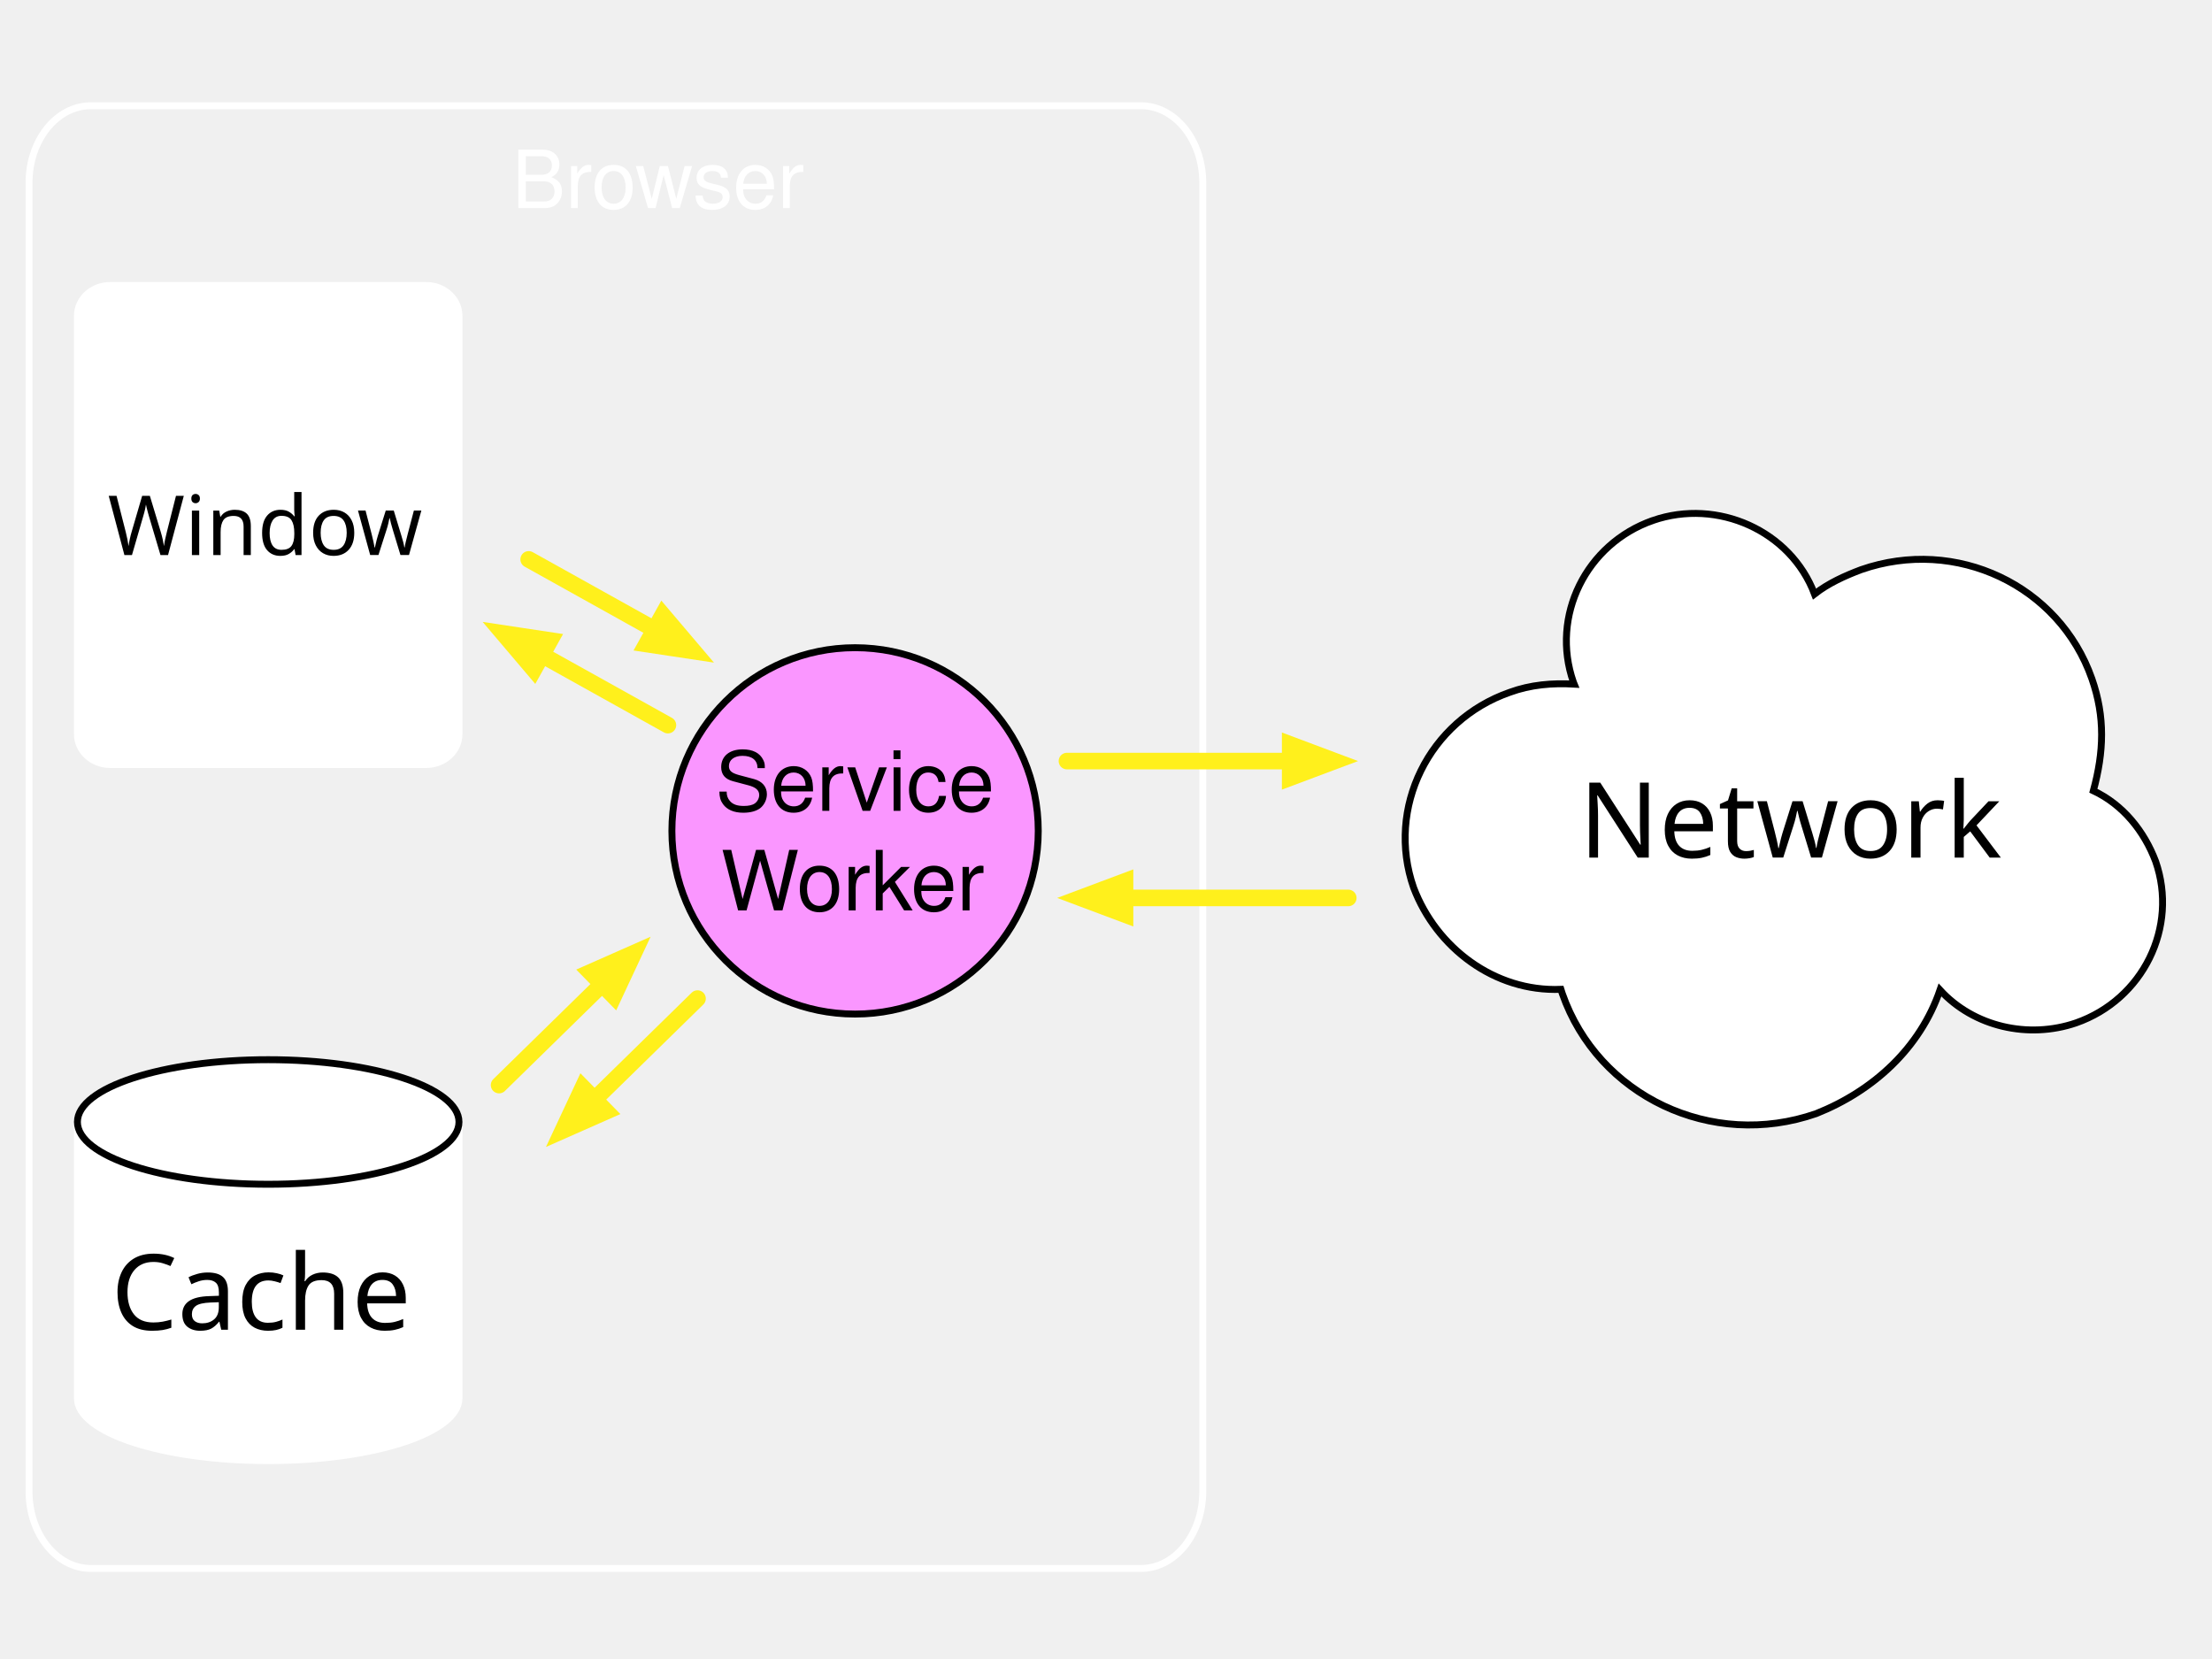
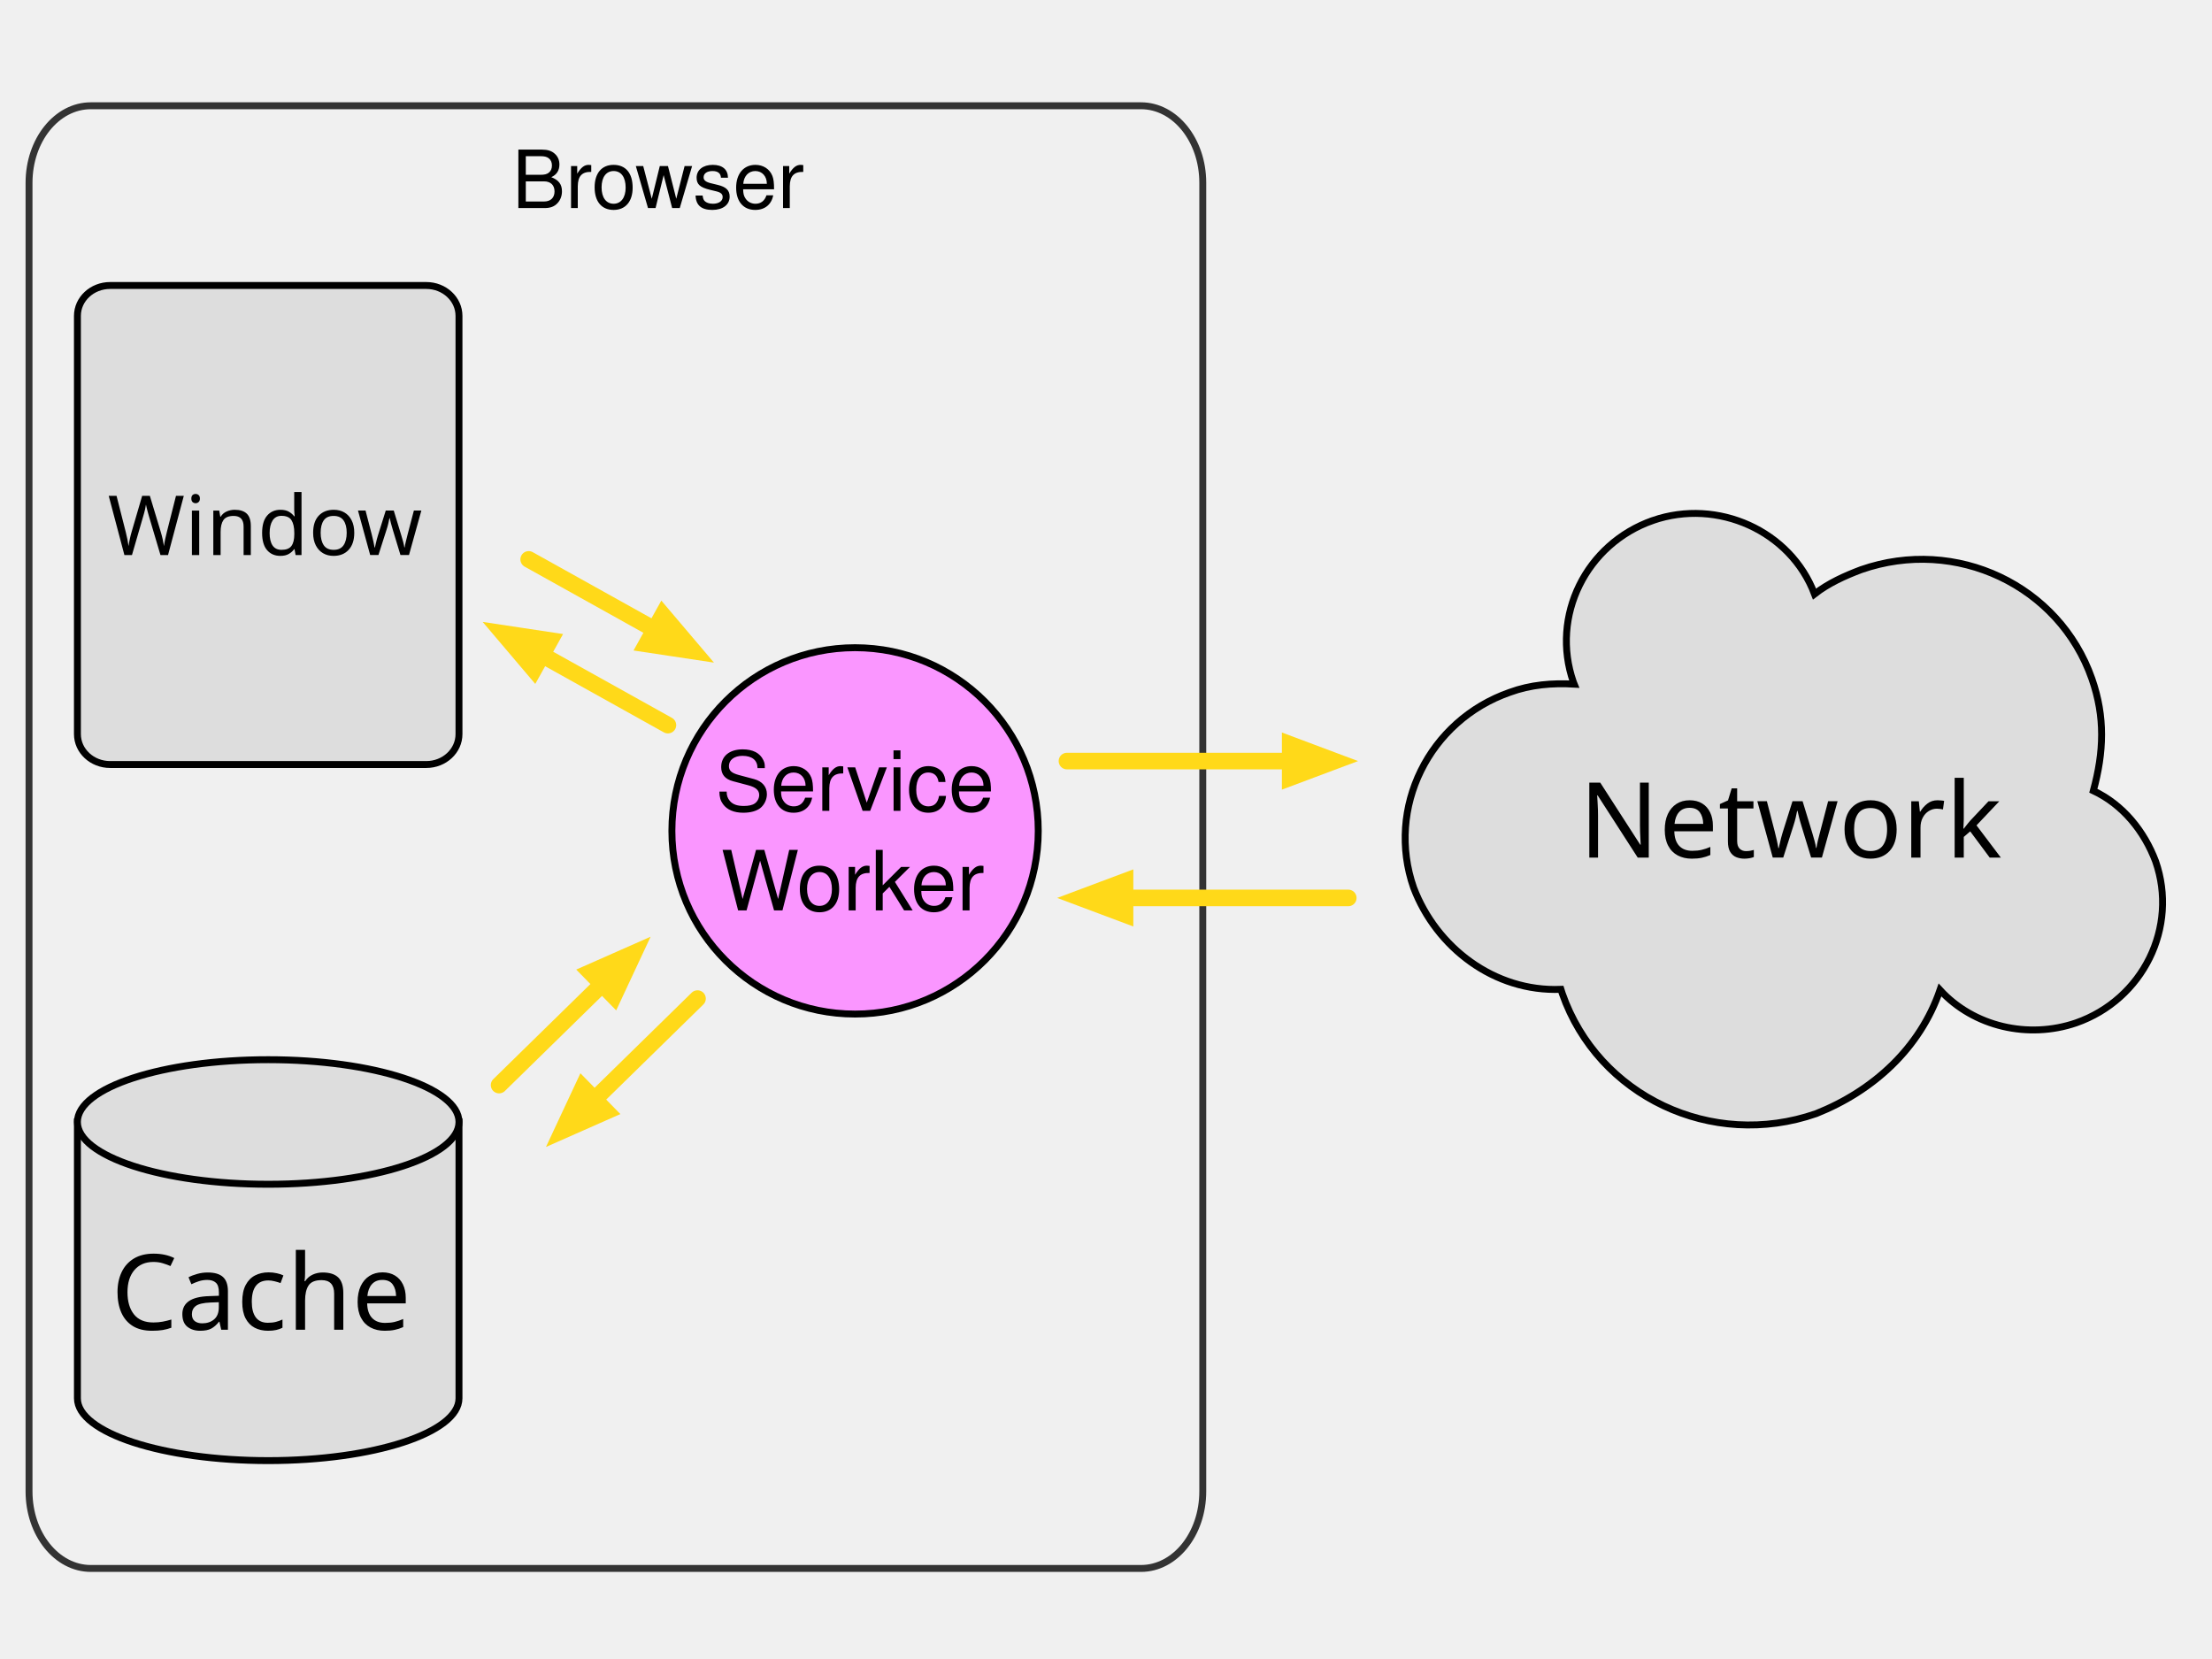
<svg xmlns="http://www.w3.org/2000/svg" version="1.1" x="0" y="0" width="800" height="600" viewBox="0, 0, 800, 600">
  <g id="Background">
    <rect x="0" y="0" width="800" height="600" fill="none" />
  </g>
  <g id="Layer_1">
-     <path d="M32.842,38.25 L412.658,38.25 C424.997,38.25 435,50.715 435,66.092 L435,539.408 C435,554.785 424.997,567.25 412.658,567.25 L32.842,567.25 C20.503,567.25 10.5,554.785 10.5,539.408 L10.5,66.092 C10.5,50.715 20.503,38.25 32.842,38.25 z" fill-opacity="0" stroke="#FFFFFF" stroke-width="2.5" stroke-linecap="round" id="Shape" />
+     <path d="M32.842,38.25 L412.658,38.25 C424.997,38.25 435,50.715 435,66.092 L435,539.408 C435,554.785 424.997,567.25 412.658,567.25 L32.842,567.25 C20.503,567.25 10.5,554.785 10.5,539.408 L10.5,66.092 C10.5,50.715 20.503,38.25 32.842,38.25 z" fill-opacity="0" stroke="#333" stroke-width="2.5" stroke-linecap="round" id="Shape" />
    <g>
-       <path d="M385.883,275.25 L466.617,275.25" fill-opacity="0" stroke="#FFF01C" stroke-width="6" stroke-linecap="round" />
-       <path d="M466.617,281.25 L482.617,275.25 L466.617,269.25 z" fill="#FFF01C" fill-opacity="1" stroke="#FFF01C" stroke-width="6" stroke-opacity="1" />
+       <path d="M385.883,275.25 L466.617,275.25" fill-opacity="0" stroke="#FFD919" stroke-width="6" stroke-linecap="round" />
+       <path d="M466.617,281.25 L482.617,275.25 L466.617,269.25 z" fill="#FFD919" fill-opacity="1" stroke="#FFD919" stroke-width="6" stroke-opacity="1" />
    </g>
    <g>
-       <path d="M406.883,324.75 L487.617,324.75" fill-opacity="0" stroke="#FFF01C" stroke-width="6" stroke-linecap="round" />
-       <path d="M406.883,318.75 L390.883,324.75 L406.883,330.75 z" fill="#FFF01C" fill-opacity="1" stroke="#FFF01C" stroke-width="6" stroke-opacity="1" />
+       <path d="M406.883,324.75 L487.617,324.75" fill-opacity="0" stroke="#FFD919" stroke-width="6" stroke-linecap="round" />
+       <path d="M406.883,318.75 L390.883,324.75 L406.883,330.75 z" fill="#FFD919" fill-opacity="1" stroke="#FFD919" stroke-width="6" stroke-opacity="1" />
    </g>
    <g id="Cache">
      <g>
        <g>
-           <path d="M28,505.723 L28,405.777 L166,405.777 L166,505.723 C166,518.164 135.108,528.25 97,528.25 C58.892,528.25 28,518.164 28,505.723 L28,505.723 z" fill="#FFFFFF" />
-           <path d="M28,505.723 L28,405.777 L166,405.777 L166,505.723 C166,518.164 135.108,528.25 97,528.25 C58.892,528.25 28,518.164 28,505.723 L28,505.723 z" fill-opacity="0" stroke="#FFFFFF" stroke-width="2.5" stroke-linecap="round" />
+           <path d="M28,505.723 L28,405.777 L166,405.777 L166,505.723 C166,518.164 135.108,528.25 97,528.25 C58.892,528.25 28,518.164 28,505.723 L28,505.723 z" fill="#DDDDDD" />
+           <path d="M28,505.723 L28,405.777 L166,405.777 L166,505.723 C166,518.164 135.108,528.25 97,528.25 C58.892,528.25 28,518.164 28,505.723 L28,505.723 z" fill-opacity="0" stroke="#000" stroke-width="2.5" stroke-linecap="round" />
        </g>
        <text fill="#000000" transform="matrix(1, 0, -0, 1, 96.5, 466.513)">
          <tspan x="-56.316" y="14.402" font-family="HelveticaNeue-Medium" font-size="38">Cache</tspan>
        </text>
      </g>
      <g>
-         <path d="M97,428.304 C58.892,428.304 28,418.218 28,405.777 C28,393.336 58.892,383.25 97,383.25 C135.108,383.25 166,393.336 166,405.777 C166,418.218 135.108,428.304 97,428.304 z" fill="#FFFFFF" />
+         <path d="M97,428.304 C58.892,428.304 28,418.218 28,405.777 C28,393.336 58.892,383.25 97,383.25 C135.108,383.25 166,393.336 166,405.777 C166,418.218 135.108,428.304 97,428.304 z" fill="#DDDDDD" />
        <path d="M97,428.304 C58.892,428.304 28,418.218 28,405.777 C28,393.336 58.892,383.25 97,383.25 C135.108,383.25 166,393.336 166,405.777 C166,418.218 135.108,428.304 97,428.304 z" fill-opacity="0" stroke="#000000" stroke-width="2.5" stroke-linecap="round" />
      </g>
    </g>
    <g>
      <g>
-         <path d="M597.806,188.223 C621.201,180.141 647.591,191.958 656.246,214.846 C661.289,210.92 667.162,208.27 673.111,206.026 C707.412,194.053 744.773,211.717 756.558,245.479 C761.409,259.32 760.904,271.965 757.09,285.983 C767.849,291.038 775.495,300.637 779.6,311.493 C787.919,335.325 775.035,361.497 750.822,369.948 C733.604,375.838 713.85,371.393 701.628,358.05 C694.387,379.126 677.479,394.538 656.876,402.741 C619.116,415.921 577.988,396.476 565.014,359.309 L564.535,357.81 C540.421,358.794 519.428,342.65 511.249,321.021 C501.197,292.223 516.766,260.599 546.023,250.387 C553.532,247.628 561.433,246.964 569.332,247.427 L569.028,246.679 C560.709,222.847 573.594,196.675 597.806,188.224 z" fill="#FFFFFF" />
+         <path d="M597.806,188.223 C621.201,180.141 647.591,191.958 656.246,214.846 C661.289,210.92 667.162,208.27 673.111,206.026 C707.412,194.053 744.773,211.717 756.558,245.479 C761.409,259.32 760.904,271.965 757.09,285.983 C767.849,291.038 775.495,300.637 779.6,311.493 C787.919,335.325 775.035,361.497 750.822,369.948 C733.604,375.838 713.85,371.393 701.628,358.05 C694.387,379.126 677.479,394.538 656.876,402.741 C619.116,415.921 577.988,396.476 565.014,359.309 L564.535,357.81 C540.421,358.794 519.428,342.65 511.249,321.021 C501.197,292.223 516.766,260.599 546.023,250.387 C553.532,247.628 561.433,246.964 569.332,247.427 L569.028,246.679 C560.709,222.847 573.594,196.675 597.806,188.224 z" fill="#DDDDDD" />
        <path d="M597.806,188.223 C621.201,180.141 647.591,191.958 656.246,214.846 C661.289,210.92 667.162,208.27 673.111,206.026 C707.412,194.053 744.773,211.717 756.558,245.479 C761.409,259.32 760.904,271.965 757.09,285.983 C767.849,291.038 775.495,300.637 779.6,311.493 C787.919,335.325 775.035,361.497 750.822,369.948 C733.604,375.838 713.85,371.393 701.628,358.05 C694.387,379.126 677.479,394.538 656.876,402.741 C619.116,415.921 577.988,396.476 565.014,359.309 L564.535,357.81 C540.421,358.794 519.428,342.65 511.249,321.021 C501.197,292.223 516.766,260.599 546.023,250.387 C553.532,247.628 561.433,246.964 569.332,247.427 L569.028,246.679 C560.709,222.847 573.594,196.675 597.806,188.224 z" fill-opacity="0" stroke="#000000" stroke-width="2.5" stroke-linecap="round" />
      </g>
      <text fill="#000000" transform="matrix(1, 0, -0, 1, 644.662, 295.773)">
        <tspan x="-73.549" y="14.402" font-family="HelveticaNeue-Medium" font-size="38">Network</tspan>
      </text>
    </g>
    <text transform="matrix(1, 0, 0, 1, 222.25, 67)">
-       <tspan x="-37.071" y="8.25" font-family="Helvetica" font-size="29" fill="#FFFFFF">Browser</tspan>
+       <tspan x="-37.071" y="8.25" font-family="Helvetica" font-size="29" fill="#000">Browser</tspan>
    </text>
    <g>
      <path d="M309.25,366.75 C272.661,366.75 243,337.089 243,300.5 C243,263.911 272.661,234.25 309.25,234.25 C345.839,234.25 375.5,263.911 375.5,300.5 C375.5,337.089 345.839,366.75 309.25,366.75 z" fill="#FA96FF" />
      <path d="M309.25,366.75 C272.661,366.75 243,337.089 243,300.5 C243,263.911 272.661,234.25 309.25,234.25 C345.839,234.25 375.5,263.911 375.5,300.5 C375.5,337.089 345.839,366.75 309.25,366.75 z" fill-opacity="0" stroke="#000000" stroke-width="2.5" stroke-linecap="round" />
    </g>
-     <g id="Shape">
+     <g id="Window">
      <g>
-         <path d="M154.171,103.25 C160.704,103.25 166,108.175 166,114.25 L166,265.5 C166,271.575 160.704,276.5 154.171,276.5 L39.828,276.5 C33.296,276.5 28,271.575 28,265.5 L28,114.25 C28,108.175 33.296,103.25 39.829,103.25 L154.171,103.25 z" fill="#FFFFFF" />
-         <path d="M154.171,103.25 C160.704,103.25 166,108.175 166,114.25 L166,265.5 C166,271.575 160.704,276.5 154.171,276.5 L39.828,276.5 C33.296,276.5 28,271.575 28,265.5 L28,114.25 C28,108.175 33.296,103.25 39.829,103.25 L154.171,103.25 z" fill-opacity="0" stroke="#FFFFFF" stroke-width="2.5" stroke-linecap="round" />
+         <path d="M154.171,103.25 C160.704,103.25 166,108.175 166,114.25 L166,265.5 C166,271.575 160.704,276.5 154.171,276.5 L39.828,276.5 C33.296,276.5 28,271.575 28,265.5 L28,114.25 C28,108.175 33.296,103.25 39.829,103.25 L154.171,103.25 z" fill="#DDDDDD" />
+         <path d="M154.171,103.25 C160.704,103.25 166,108.175 166,114.25 L166,265.5 C166,271.575 160.704,276.5 154.171,276.5 L39.828,276.5 C33.296,276.5 28,271.575 28,265.5 L28,114.25 C28,108.175 33.296,103.25 39.829,103.25 L154.171,103.25 z" fill-opacity="0" stroke="#000" stroke-width="2.5" stroke-linecap="round" />
      </g>
      <text fill="#000000" transform="matrix(1, 0, -0, 1, 96.5, 189.375)">
        <tspan x="-57.54" y="11.37" font-family="HelveticaNeue-Medium" font-size="30">Window</tspan>
      </text>
    </g>
    <g>
      <g>
-         <path d="M191.208,202.313 L236.77,227.696" fill-opacity="0" stroke="#FFF01C" stroke-width="6" stroke-linecap="round" />
-         <path d="M233.85,232.938 L250.747,235.483 L239.69,222.455 z" fill="#FFF01C" fill-opacity="1" stroke="#FFF01C" stroke-width="6" stroke-opacity="1" />
+         <path d="M191.208,202.313 L236.77,227.696" fill-opacity="0" stroke="#FFD919" stroke-width="6" stroke-linecap="round" />
+         <path d="M233.85,232.938 L250.747,235.483 L239.69,222.455 z" fill="#FFD919" fill-opacity="1" stroke="#FFD919" stroke-width="6" stroke-opacity="1" />
      </g>
      <g>
-         <path d="M195.997,236.867 L241.558,262.25" fill-opacity="0" stroke="#FFF01C" stroke-width="6" stroke-linecap="round" />
-         <path d="M198.917,231.626 L182.02,229.08 L193.077,242.109 z" fill="#FFF01C" fill-opacity="1" stroke="#FFF01C" stroke-width="6" stroke-opacity="1" />
+         <path d="M195.997,236.867 L241.558,262.25" fill-opacity="0" stroke="#FFD919" stroke-width="6" stroke-linecap="round" />
+         <path d="M198.917,231.626 L182.02,229.08 L193.077,242.109 z" fill="#FFD919" fill-opacity="1" stroke="#FFD919" stroke-width="6" stroke-opacity="1" />
      </g>
    </g>
    <g>
      <g>
-         <path d="M180.504,392.43 L217.77,355.942" fill-opacity="0" stroke="#FFF01C" stroke-width="6" stroke-linecap="round" />
-         <path d="M221.968,360.229 L229.202,344.748 L213.572,351.655 z" fill="#FFF01C" fill-opacity="1" stroke="#FFF01C" stroke-width="6" stroke-opacity="1" />
+         <path d="M180.504,392.43 L217.77,355.942" fill-opacity="0" stroke="#FFD919" stroke-width="6" stroke-linecap="round" />
+         <path d="M221.968,360.229 L229.202,344.748 L213.572,351.655 z" fill="#FFD919" fill-opacity="1" stroke="#FFD919" stroke-width="6" stroke-opacity="1" />
      </g>
      <g>
-         <path d="M214.997,397.641 L252.262,361.153" fill-opacity="0" stroke="#FFF01C" stroke-width="6" stroke-linecap="round" />
-         <path d="M210.799,393.354 L203.564,408.835 L219.194,401.928 z" fill="#FFF01C" fill-opacity="1" stroke="#FFF01C" stroke-width="6" stroke-opacity="1" />
+         <path d="M214.997,397.641 L252.262,361.153" fill-opacity="0" stroke="#FFD919" stroke-width="6" stroke-linecap="round" />
+         <path d="M210.799,393.354 L203.564,408.835 L219.194,401.928 z" fill="#FFD919" fill-opacity="1" stroke="#FFD919" stroke-width="6" stroke-opacity="1" />
      </g>
    </g>
    <text transform="matrix(1, 0, 0, 1, 308.75, 303.25)">
      <tspan x="-50.017" y="-10" font-family="Helvetica" font-size="30" fill="#000000">Service</tspan>
      <tspan x="-48.069" y="26" font-family="Helvetica" font-size="30" fill="#000000">Worker</tspan>
    </text>
  </g>
</svg>
